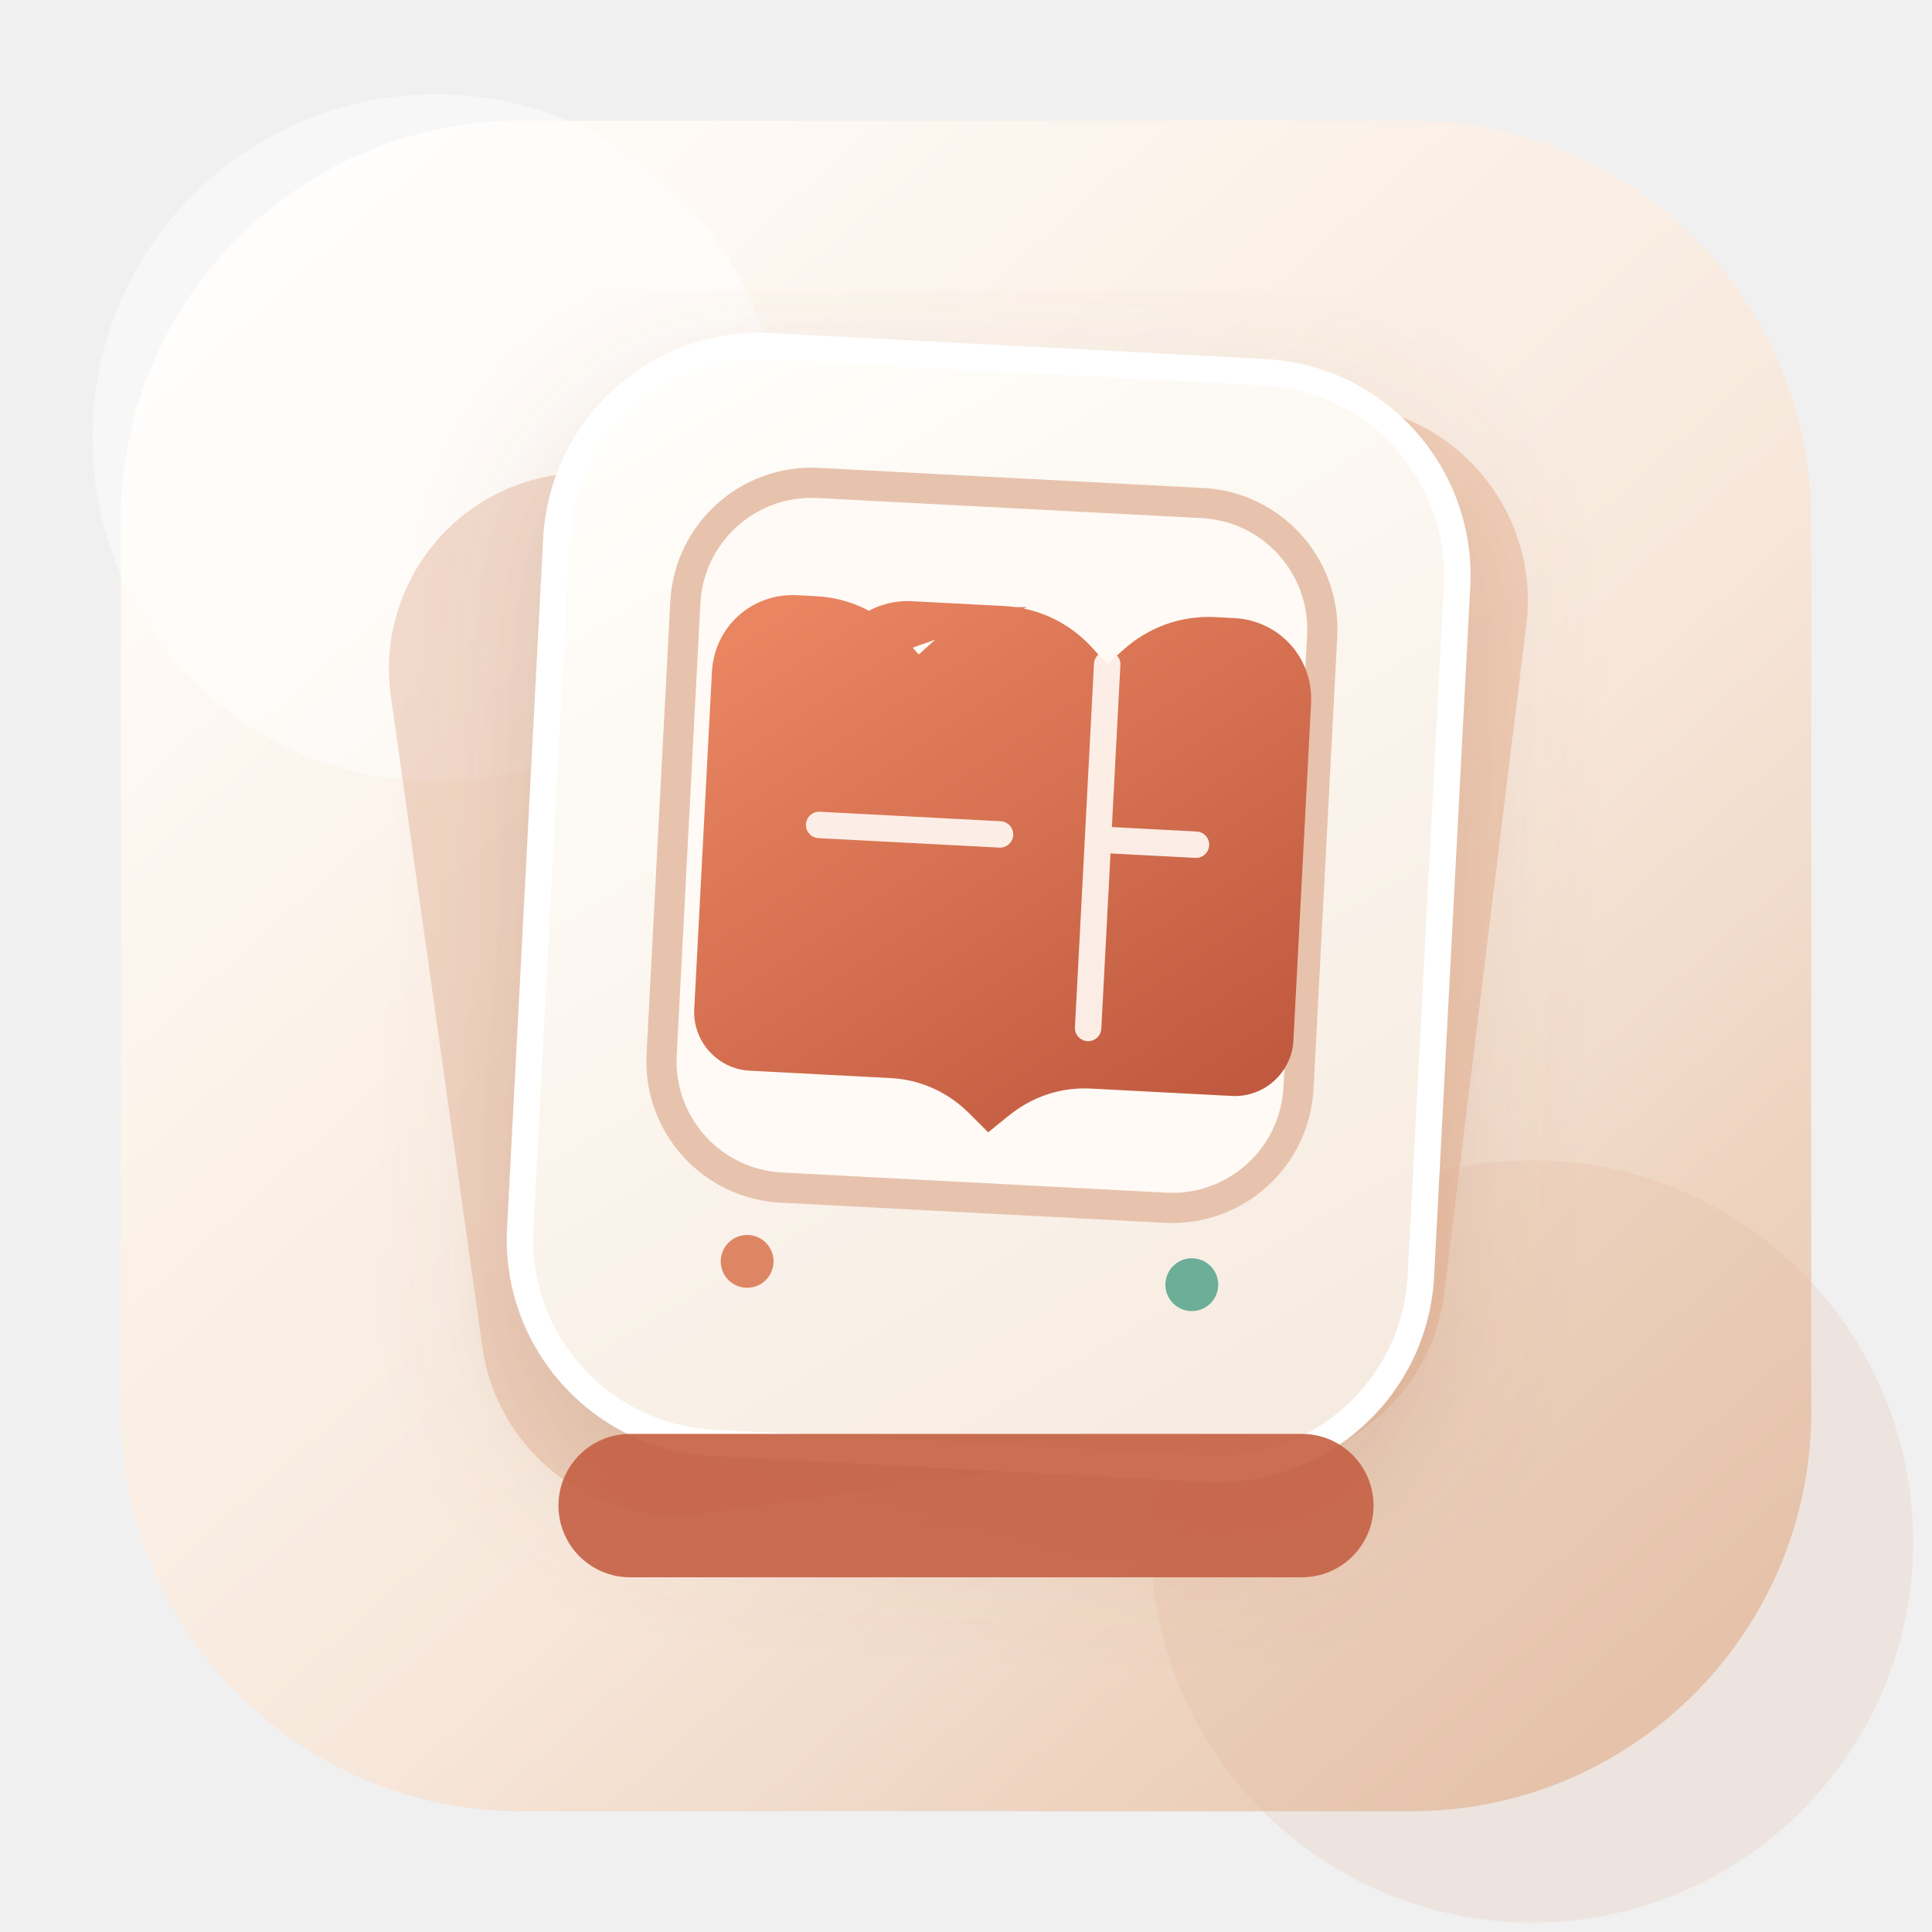
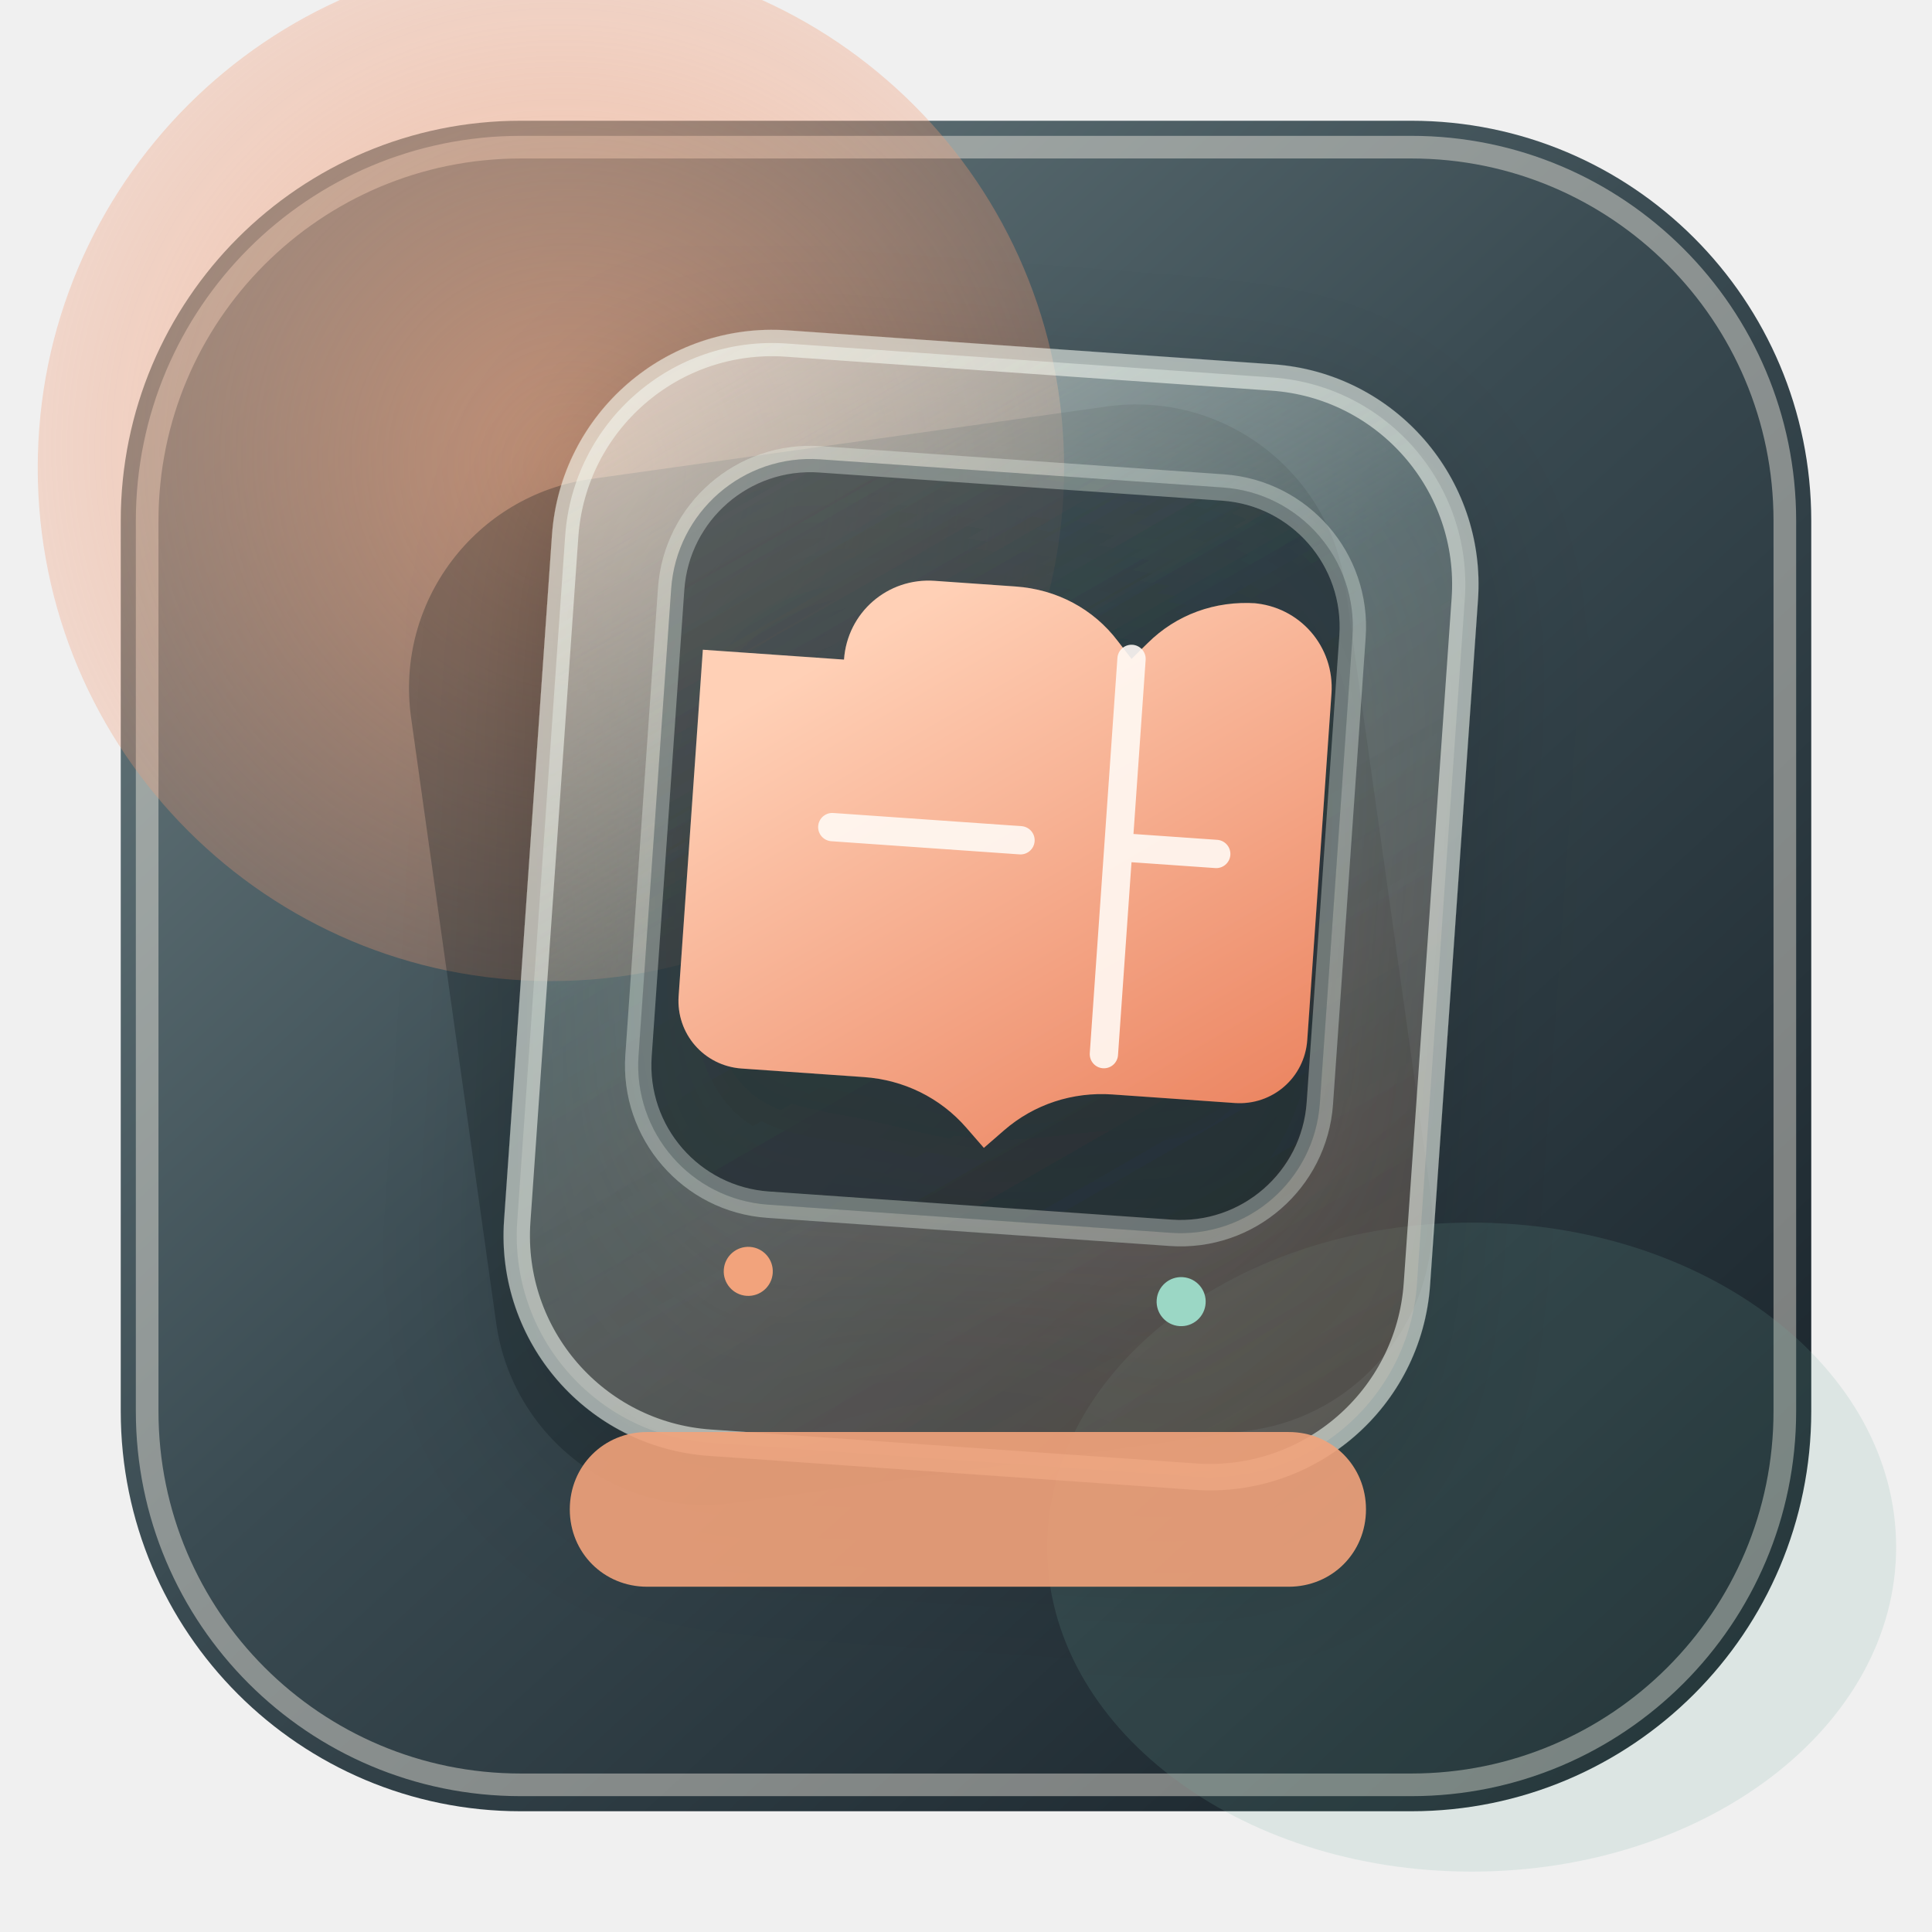
<svg xmlns="http://www.w3.org/2000/svg" viewBox="0 0 1024 1024">
  <defs>
-     <linearGradient id="light-bg" x1="158" y1="126" x2="862" y2="914" gradientUnits="userSpaceOnUse">
-       <stop offset="0" stop-color="#fffdf9" />
-       <stop offset="0.58" stop-color="#f8e8dc" />
-       <stop offset="1" stop-color="#e7c7af" />
+     <linearGradient id="base" x1="130" y1="98" x2="892" y2="928" gradientUnits="userSpaceOnUse">
+       <stop offset="0" stop-color="#6b7d81" />
+       <stop offset="0.46" stop-color="#3a4b52" />
+       <stop offset="1" stop-color="#182229" />
    </linearGradient>
-     <linearGradient id="light-card" x1="332" y1="230" x2="698" y2="783" gradientUnits="userSpaceOnUse">
-       <stop offset="0" stop-color="#fffefa" />
-       <stop offset="1" stop-color="#f6eadf" />
+     <radialGradient id="warm" cx="0" cy="0" r="1" gradientTransform="translate(306 248) rotate(44) scale(520 500)" gradientUnits="userSpaceOnUse">
+       <stop stop-color="#f2a37b" stop-opacity=".7" />
+       <stop offset="1" stop-color="#ef936f" stop-opacity="0" />
+     </radialGradient>
+     <linearGradient id="glass" x1="314" y1="214" x2="710" y2="804" gradientUnits="userSpaceOnUse">
+       <stop stop-color="#f8fbf6" stop-opacity=".55" />
+       <stop offset=".38" stop-color="#c9e0da" stop-opacity=".24" />
+       <stop offset="1" stop-color="#f0a27d" stop-opacity=".18" />
    </linearGradient>
-     <linearGradient id="coral" x1="412" y1="326" x2="654" y2="652" gradientUnits="userSpaceOnUse">
-       <stop offset="0" stop-color="#e98561" />
-       <stop offset="1" stop-color="#b95239" />
+     <linearGradient id="book" x1="430" y1="354" x2="620" y2="632" gradientUnits="userSpaceOnUse">
+       <stop stop-color="#ffd0b6" />
+       <stop offset="1" stop-color="#eb835f" />
    </linearGradient>
-     <filter id="light-shadow" x="168" y="126" width="690" height="796" filterUnits="userSpaceOnUse" color-interpolation-filters="sRGB">
-       <feDropShadow dx="0" dy="28" stdDeviation="34" flood-color="#9d6f54" flood-opacity="0.22" />
+     <filter id="shadow" x="164" y="124" width="700" height="790" filterUnits="userSpaceOnUse" color-interpolation-filters="sRGB">
+       <feDropShadow dx="0" dy="30" stdDeviation="38" flood-color="#071014" flood-opacity=".42" />
    </filter>
  </defs>
-   <rect x="64" y="64" width="896" height="896" rx="212" fill="url(#light-bg)" />
-   <circle cx="231" cy="232" r="182" fill="#fff" opacity=".48" />
-   <circle cx="812" cy="817" r="202" fill="#dcae91" opacity=".18" />
-   <rect x="229" y="229" width="494" height="556" rx="104" fill="#d99775" opacity=".34" transform="rotate(-8 476 507)" />
-   <rect x="303" y="196" width="486" height="565" rx="104" fill="#e8b496" opacity=".56" transform="rotate(7 546 479)" />
-   <g filter="url(#light-shadow)">
-     <rect x="285" y="190" width="478" height="582" rx="108" fill="url(#light-card)" stroke="#fff" stroke-width="14" transform="rotate(3 524 481)" />
+   <rect x="64" y="64" width="896" height="896" rx="212" fill="url(#base)" />
+   <rect x="78" y="78" width="868" height="868" rx="198" fill="none" stroke="#fff8ed" stroke-opacity=".42" stroke-width="12" />
+   <circle cx="292" cy="248" r="272" fill="url(#warm)" />
+   <ellipse cx="780" cy="820" rx="225" ry="172" fill="#73ad9f" opacity=".16" />
+   <rect x="238" y="232" width="500" height="548" rx="112" fill="#0b151a" opacity=".28" transform="rotate(-8 488 506)" />
+   <g filter="url(#shadow)" transform="rotate(4 520 486)">
+     <rect x="286" y="190" width="478" height="584" rx="110" fill="url(#glass)" stroke="#f7fbf3" stroke-opacity=".56" stroke-width="14" />
+     <rect x="344" y="250" width="362" height="396" rx="74" fill="#122128" fill-opacity=".54" stroke="#edf6ee" stroke-opacity=".33" stroke-width="14" />
+     <path d="M438 355c0-25 20-45 45-45h43c22 0 42 9 56 25l8 9 8-9c14-16 34-25 56-25h-2c25 0 45 20 45 45v184c0 20-16 36-36 36h-65c-21 0-41 8-56 23l-10 10-10-10c-15-15-35-23-56-23h-65c-20 0-36-16-36-36V355Z" fill="url(#book)" />
+     <path d="M590 344v210M438 444h100M642 444h-52" fill="none" stroke="#fffaf4" stroke-linecap="round" stroke-width="15" opacity=".9" />
+     <circle cx="410" cy="682" r="13" fill="#f2a37b" />
+     <circle cx="640" cy="682" r="13" fill="#9bd7c5" />
  </g>
-   <g transform="rotate(3 524 481)">
-     <rect x="355" y="261" width="338" height="374" rx="67" fill="#fffaf5" stroke="#e7c3ad" stroke-width="16" />
-     <path d="M432 364c0-24 19-43 43-43h49c18 0 35 7 48 20l8 8 8-8c13-13 30-20 48-20h10c24 0 43 19 43 43v179c0 17-14 31-31 31h-75c-16 0-31 6-43 17l-10 9-10-9c-12-11-27-17-43-17h-75c-17 0-31-14-31-31V364c0-24 19-43 43-43h10c18 0 35 7 48 20l8 8 8-8c13-13 30-20 48-20Z" fill="url(#coral)" />
-     <path d="M580 349v193M432 442h96M632 442h-52" fill="none" stroke="#fff8f2" stroke-linecap="round" stroke-width="14" opacity=".92" />
-     <circle cx="406" cy="675" r="14" fill="#de8663" />
-     <circle cx="642" cy="675" r="14" fill="#6cae98" />
-   </g>
-   <path d="M296 798c0-21 17-38 38-38h356c21 0 38 17 38 38s-17 38-38 38H334c-21 0-38-17-38-38Z" fill="#c66245" opacity=".92" />
+   <path d="M302 800c0-23 18-41 41-41h340c23 0 41 18 41 41s-18 41-41 41H343c-23 0-41-18-41-41Z" fill="#f2a37b" opacity=".9" />
</svg>
